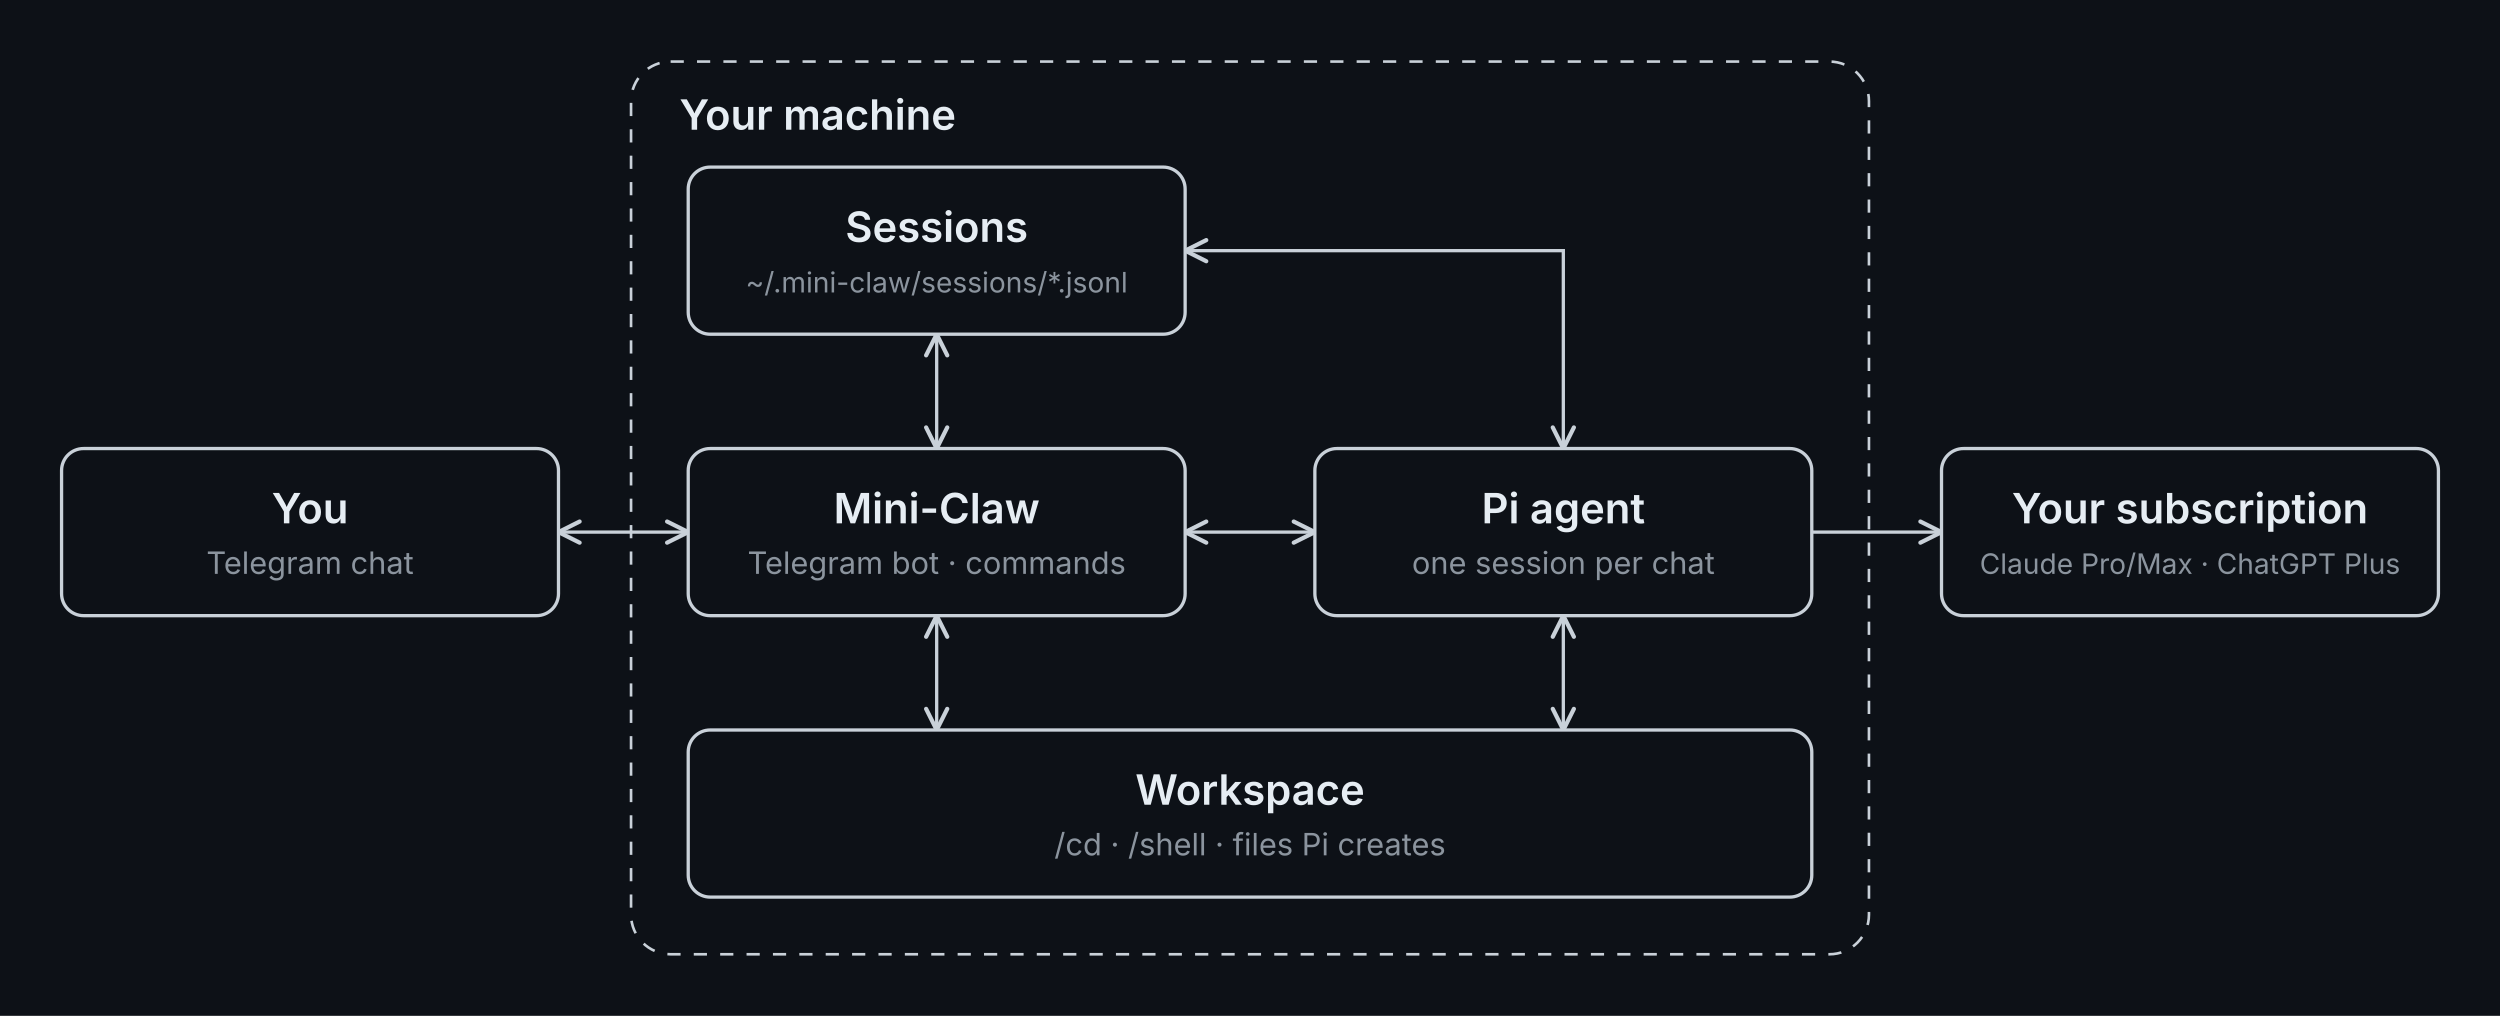
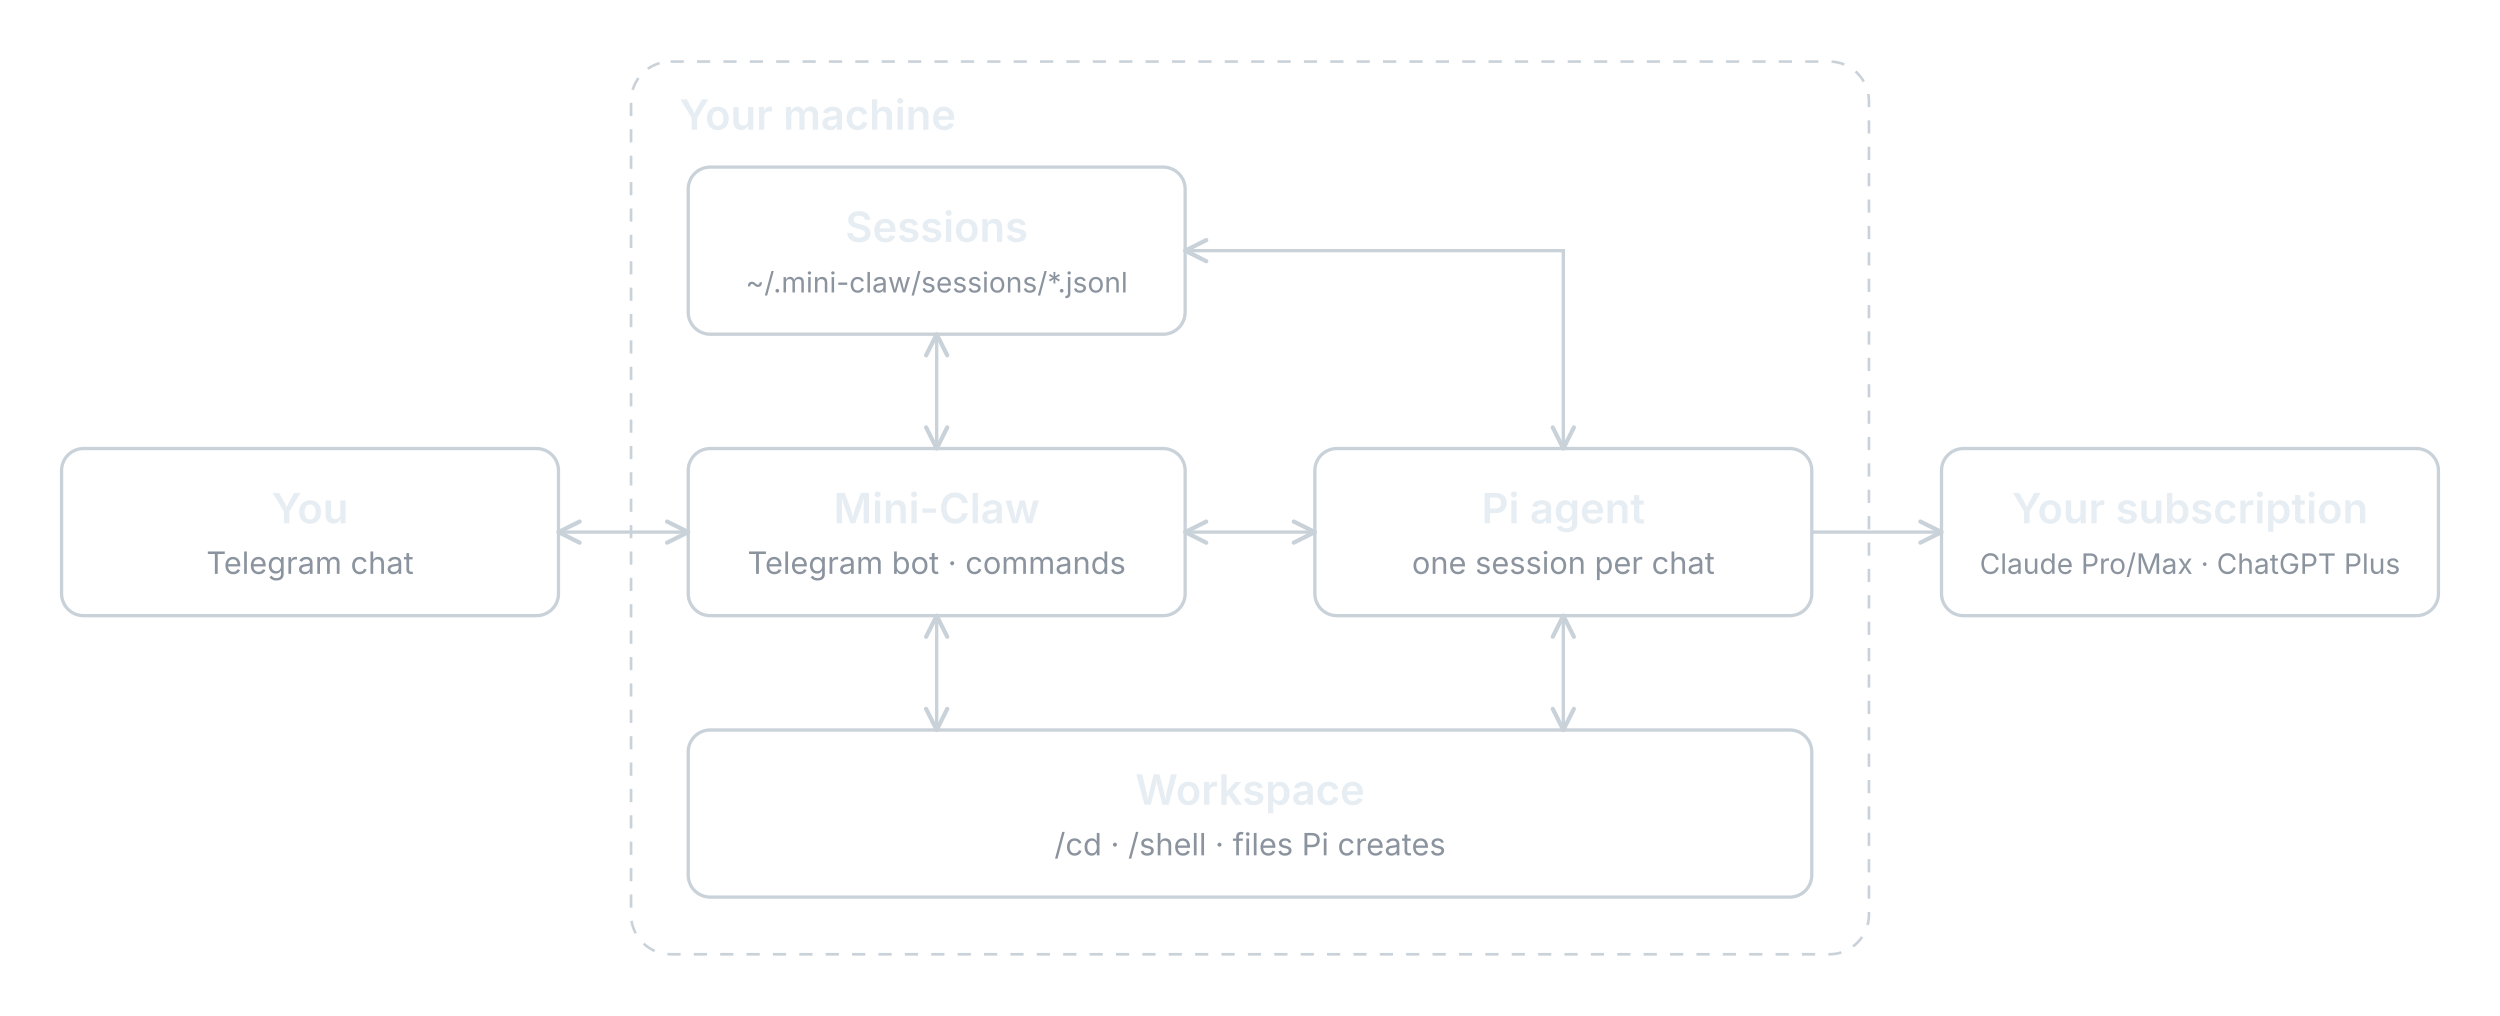
- <svg xmlns="http://www.w3.org/2000/svg" viewBox="0 0 1137 462" width="1137" height="462" font-family="Inter, -apple-system, 'Segoe UI', Helvetica, Arial, 'Noto Sans TC', sans-serif" role="img" aria-label="mini-claw architecture">
-   <rect width="100%" height="100%" fill="#0d1117" />
+ <svg xmlns="http://www.w3.org/2000/svg" viewBox="0 0 1137 462" width="1137" height="462" preserveAspectRatio="xMidYMid meet" font-family="Inter, -apple-system, 'Segoe UI', Helvetica, Arial, 'Noto Sans TC', sans-serif" role="img" aria-label="mini-claw architecture">
+   <style>.fg{fill:#e6edf3}.sub{fill:#8b949e}.ln{stroke:#c9d1d9}</style>
  <defs>
    <marker id="a" viewBox="0 0 10 10" refX="9" refY="5" markerWidth="8" markerHeight="8" orient="auto-start-reverse">
-       <path d="M1,1 L9,5 L1,9" fill="none" stroke="#c9d1d9" stroke-width="1.6" stroke-linecap="round" stroke-linejoin="round" />
+       <path d="M1,1 L9,5 L1,9" fill="none" class="ln" stroke-width="1.6" stroke-linecap="round" stroke-linejoin="round" />
    </marker>
  </defs>
-   <rect x="287" y="28" width="563" height="406" rx="18" fill="none" stroke="#c9d1d9" stroke-width="1.2" stroke-dasharray="6 6" />
-   <text x="309" y="59" font-size="19" font-weight="600" fill="#e6edf3">Your machine</text>
-   <path d="M254.0,242.0 L313.0,242.0" fill="none" stroke="#c9d1d9" stroke-width="1.5" marker-start="url(#a)" marker-end="url(#a)" />
-   <path d="M539.0,242.0 L598.0,242.0" fill="none" stroke="#c9d1d9" stroke-width="1.5" marker-start="url(#a)" marker-end="url(#a)" />
-   <path d="M426.0,204.0 L426.0,152.0" fill="none" stroke="#c9d1d9" stroke-width="1.5" marker-start="url(#a)" marker-end="url(#a)" />
-   <path d="M711.0,204.0 L711.0,114.0 L539.0,114.0" fill="none" stroke="#c9d1d9" stroke-width="1.5" marker-start="url(#a)" marker-end="url(#a)" />
-   <path d="M426.0,280.0 L426.0,332.0" fill="none" stroke="#c9d1d9" stroke-width="1.5" marker-start="url(#a)" marker-end="url(#a)" />
-   <path d="M711.0,280.0 L711.0,332.0" fill="none" stroke="#c9d1d9" stroke-width="1.5" marker-start="url(#a)" marker-end="url(#a)" />
-   <path d="M824.0,242.0 L883.0,242.0" fill="none" stroke="#c9d1d9" stroke-width="1.5" marker-end="url(#a)" />
-   <rect x="313" y="76" width="226" height="76" rx="10" fill="#0d1117" stroke="#c9d1d9" stroke-width="1.5" />
-   <text x="426.0" y="110.0" font-size="19.0" font-weight="600" text-anchor="middle" fill="#e6edf3">Sessions</text>
-   <text x="426.0" y="133.0" font-size="12.8" text-anchor="middle" fill="#8b949e">~/.mini-claw/sessions/*.jsonl</text>
-   <rect x="28" y="204" width="226" height="76" rx="10" fill="#0d1117" stroke="#c9d1d9" stroke-width="1.5" />
-   <text x="141.0" y="238.0" font-size="19.0" font-weight="600" text-anchor="middle" fill="#e6edf3">You</text>
-   <text x="141.0" y="261.0" font-size="14.0" text-anchor="middle" fill="#8b949e">Telegram chat</text>
-   <rect x="313" y="204" width="226" height="76" rx="10" fill="#0d1117" stroke="#c9d1d9" stroke-width="1.5" />
-   <text x="426.0" y="238.0" font-size="19.0" font-weight="600" text-anchor="middle" fill="#e6edf3">Mini-Claw</text>
-   <text x="426.0" y="261.0" font-size="14.0" text-anchor="middle" fill="#8b949e">Telegram bot · commands</text>
-   <rect x="598" y="204" width="226" height="76" rx="10" fill="#0d1117" stroke="#c9d1d9" stroke-width="1.5" />
-   <text x="711.0" y="238.0" font-size="19.0" font-weight="600" text-anchor="middle" fill="#e6edf3">Pi agent</text>
-   <text x="711.0" y="261.0" font-size="14.0" text-anchor="middle" fill="#8b949e">one session per chat</text>
-   <rect x="883" y="204" width="226" height="76" rx="10" fill="#0d1117" stroke="#c9d1d9" stroke-width="1.5" />
-   <text x="996.0" y="238.0" font-size="19.0" font-weight="600" text-anchor="middle" fill="#e6edf3">Your subscription</text>
-   <text x="996.0" y="261.0" font-size="12.8" text-anchor="middle" fill="#8b949e">Claude Pro/Max · ChatGPT Plus</text>
-   <rect x="313" y="332" width="511" height="76" rx="10" fill="#0d1117" stroke="#c9d1d9" stroke-width="1.5" />
-   <text x="568.5" y="366.0" font-size="19.0" font-weight="600" text-anchor="middle" fill="#e6edf3">Workspace</text>
-   <text x="568.5" y="389.0" font-size="14.0" text-anchor="middle" fill="#8b949e">/cd · /shell · files Pi creates</text>
+   <rect x="287" y="28" width="563" height="406" rx="18" fill="none" class="ln" stroke-width="1.2" stroke-dasharray="6 6" />
+   <text x="309" y="59" font-size="19" font-weight="600" class="fg">Your machine</text>
+   <path d="M254.0,242.0 L313.0,242.0" fill="none" class="ln" stroke-width="1.5" marker-start="url(#a)" marker-end="url(#a)" />
+   <path d="M539.0,242.0 L598.0,242.0" fill="none" class="ln" stroke-width="1.5" marker-start="url(#a)" marker-end="url(#a)" />
+   <path d="M426.0,204.0 L426.0,152.0" fill="none" class="ln" stroke-width="1.5" marker-start="url(#a)" marker-end="url(#a)" />
+   <path d="M711.0,204.0 L711.0,114.0 L539.0,114.0" fill="none" class="ln" stroke-width="1.5" marker-start="url(#a)" marker-end="url(#a)" />
+   <path d="M426.0,280.0 L426.0,332.0" fill="none" class="ln" stroke-width="1.5" marker-start="url(#a)" marker-end="url(#a)" />
+   <path d="M711.0,280.0 L711.0,332.0" fill="none" class="ln" stroke-width="1.5" marker-start="url(#a)" marker-end="url(#a)" />
+   <path d="M824.0,242.0 L883.0,242.0" fill="none" class="ln" stroke-width="1.5" marker-end="url(#a)" />
+   <rect x="313" y="76" width="226" height="76" rx="10" fill="none" class="ln" stroke-width="1.5" />
+   <text x="426.0" y="110.0" font-size="19.0" font-weight="600" text-anchor="middle" class="fg">Sessions</text>
+   <text x="426.0" y="133.0" font-size="12.8" text-anchor="middle" class="sub">~/.mini-claw/sessions/*.jsonl</text>
+   <rect x="28" y="204" width="226" height="76" rx="10" fill="none" class="ln" stroke-width="1.5" />
+   <text x="141.0" y="238.0" font-size="19.0" font-weight="600" text-anchor="middle" class="fg">You</text>
+   <text x="141.0" y="261.0" font-size="14.0" text-anchor="middle" class="sub">Telegram chat</text>
+   <rect x="313" y="204" width="226" height="76" rx="10" fill="none" class="ln" stroke-width="1.5" />
+   <text x="426.0" y="238.0" font-size="19.0" font-weight="600" text-anchor="middle" class="fg">Mini-Claw</text>
+   <text x="426.0" y="261.0" font-size="14.0" text-anchor="middle" class="sub">Telegram bot · commands</text>
+   <rect x="598" y="204" width="226" height="76" rx="10" fill="none" class="ln" stroke-width="1.5" />
+   <text x="711.0" y="238.0" font-size="19.0" font-weight="600" text-anchor="middle" class="fg">Pi agent</text>
+   <text x="711.0" y="261.0" font-size="14.0" text-anchor="middle" class="sub">one session per chat</text>
+   <rect x="883" y="204" width="226" height="76" rx="10" fill="none" class="ln" stroke-width="1.5" />
+   <text x="996.0" y="238.0" font-size="19.0" font-weight="600" text-anchor="middle" class="fg">Your subscription</text>
+   <text x="996.0" y="261.0" font-size="12.8" text-anchor="middle" class="sub">Claude Pro/Max · ChatGPT Plus</text>
+   <rect x="313" y="332" width="511" height="76" rx="10" fill="none" class="ln" stroke-width="1.5" />
+   <text x="568.5" y="366.0" font-size="19.0" font-weight="600" text-anchor="middle" class="fg">Workspace</text>
+   <text x="568.5" y="389.0" font-size="14.0" text-anchor="middle" class="sub">/cd · /shell · files Pi creates</text>
</svg>
